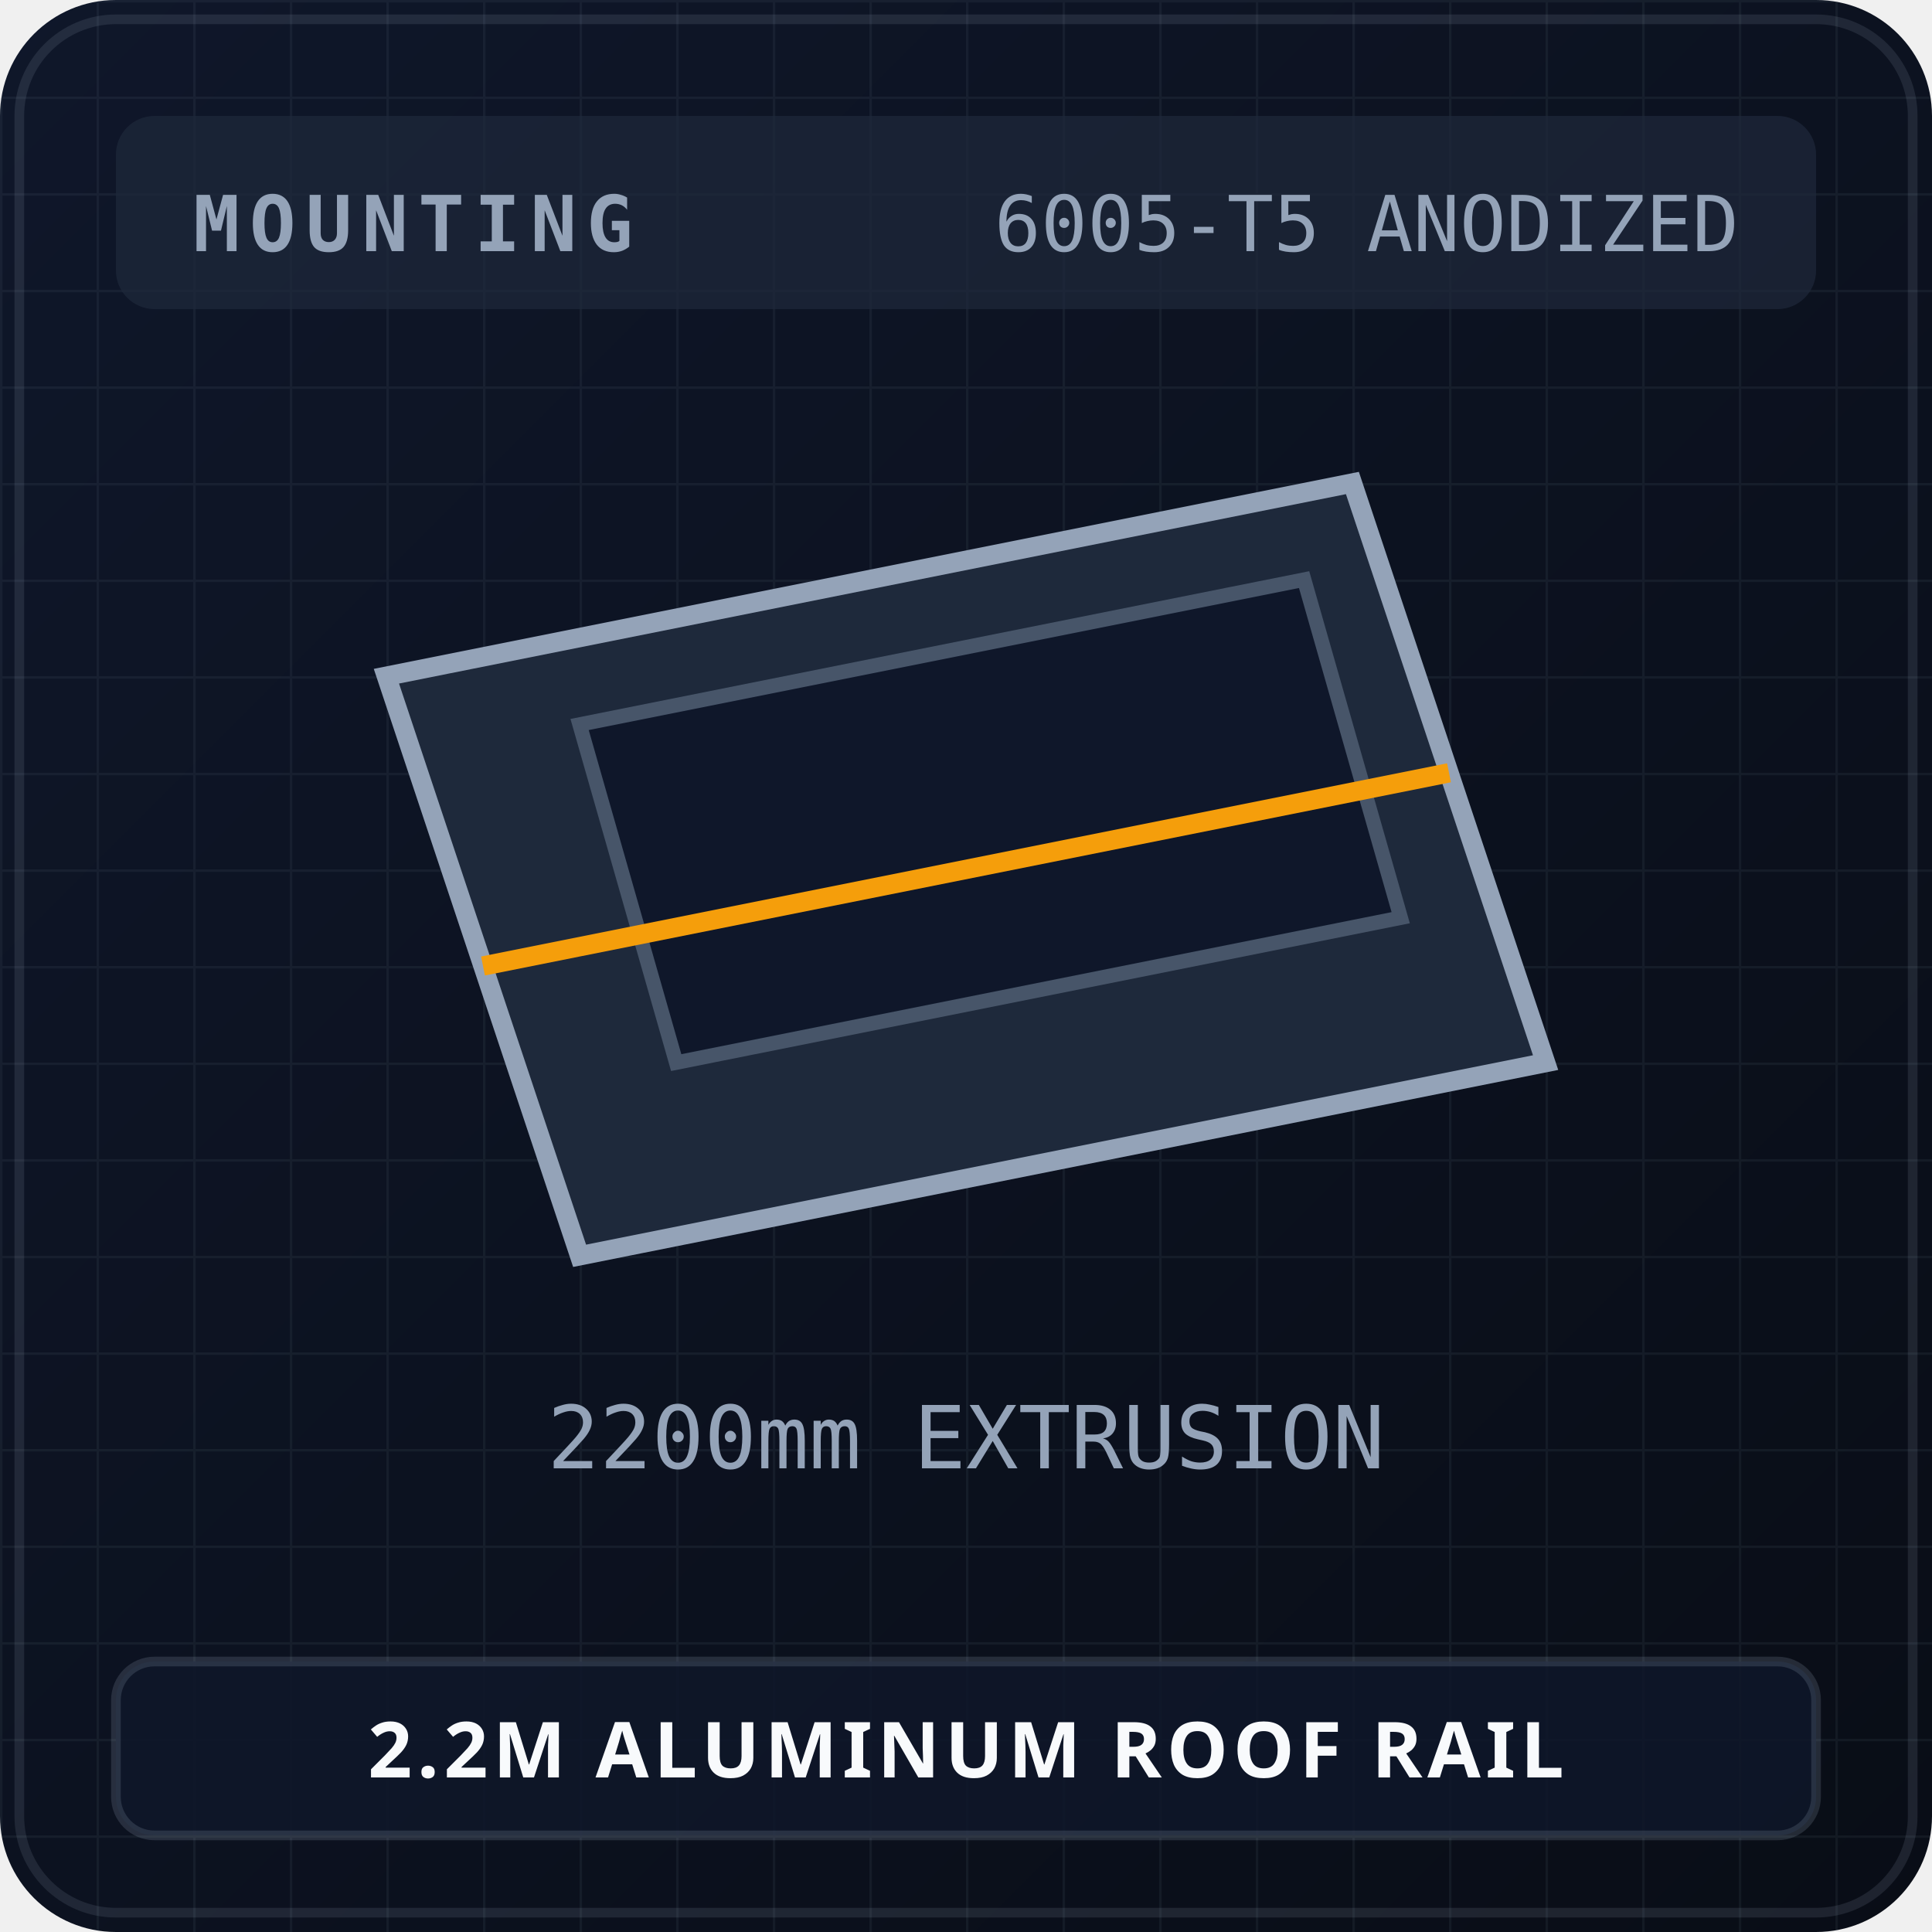
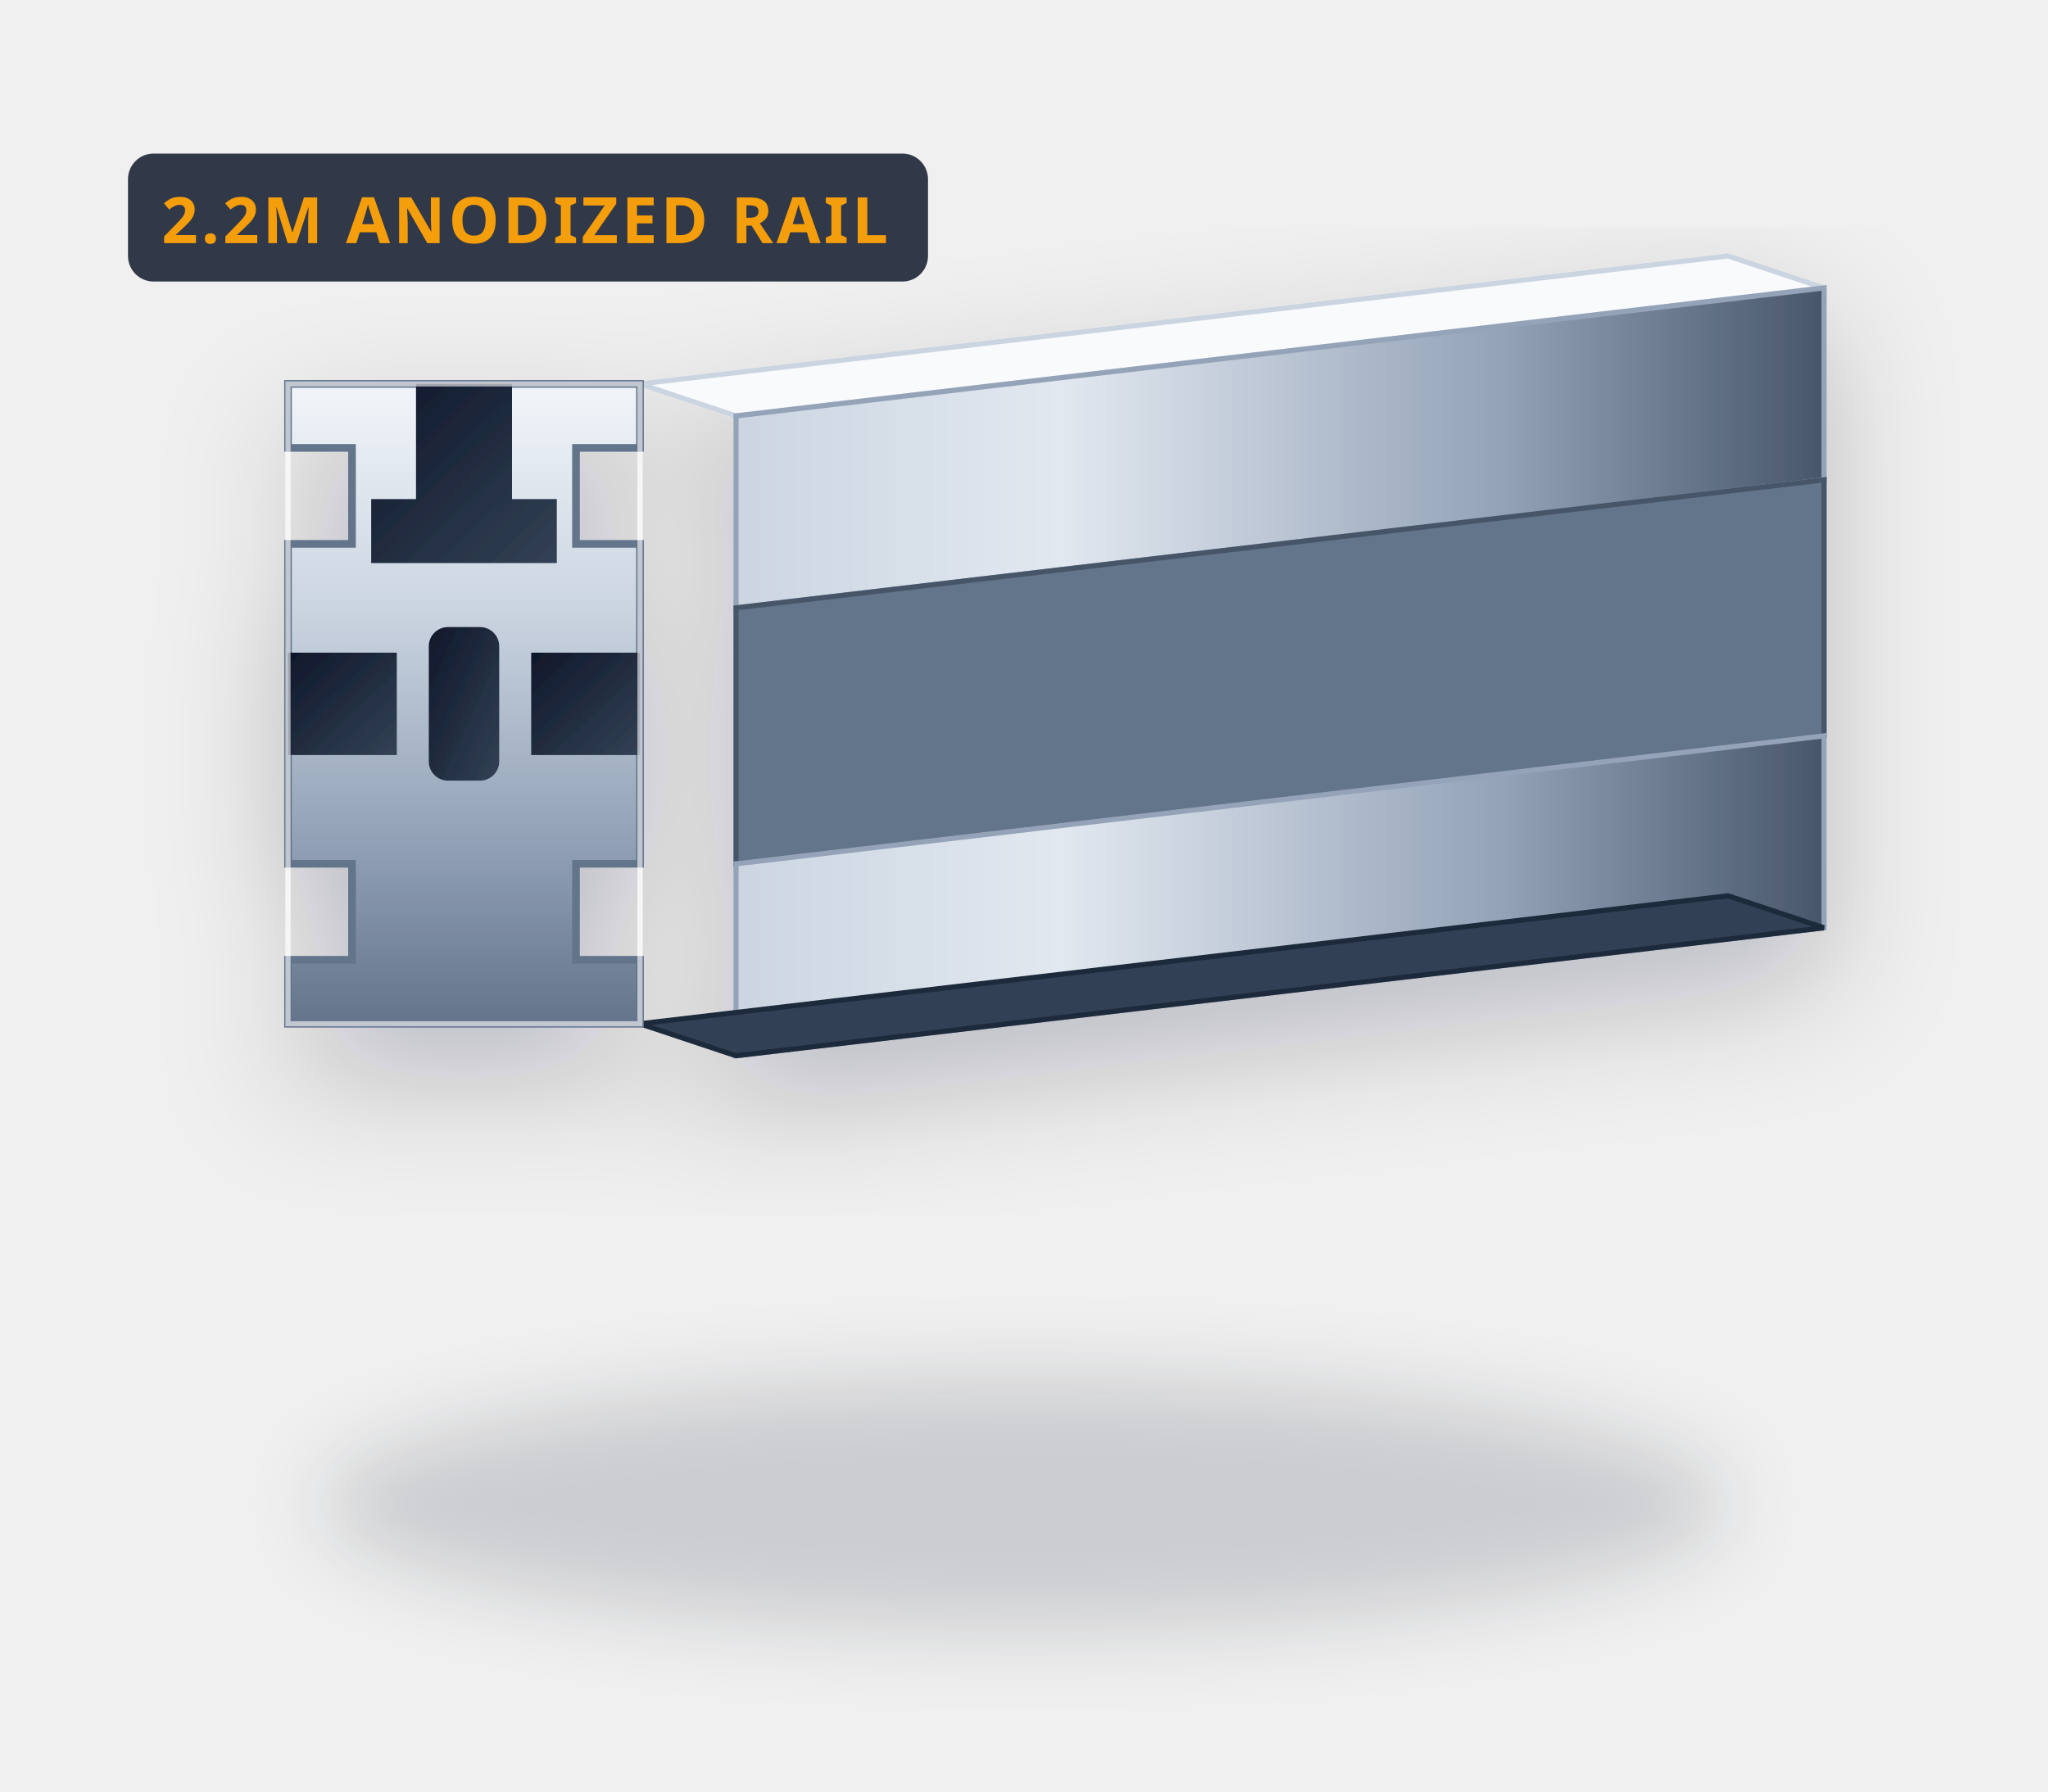
- <svg xmlns="http://www.w3.org/2000/svg" viewBox="0 0 200 200" width="200" height="200">
+ <svg xmlns="http://www.w3.org/2000/svg" viewBox="0 0 320 280" width="100%" height="100%" fill="none">
  <defs>
-     <linearGradient id="bgGrad" x1="0%" y1="0%" x2="100%" y2="100%">
+     <linearGradient id="railProfileFace" x1="0%" y1="0%" x2="0%" y2="100%">
+       <stop offset="0%" stop-color="#F1F5F9" />
+       <stop offset="35%" stop-color="#CBD5E1" />
+       <stop offset="70%" stop-color="#94A3B8" />
+       <stop offset="100%" stop-color="#64748B" />
+     </linearGradient>
+     <linearGradient id="railExtrude" x1="0%" y1="0%" x2="100%" y2="0%">
+       <stop offset="0%" stop-color="#CBD5E1" />
+       <stop offset="30%" stop-color="#E2E8F0" />
+       <stop offset="70%" stop-color="#94A3B8" />
+       <stop offset="100%" stop-color="#475569" />
+     </linearGradient>
+     <linearGradient id="channelDepth" x1="0%" y1="0%" x2="100%" y2="100%">
      <stop offset="0%" stop-color="#0F172A" />
-       <stop offset="100%" stop-color="#090D16" />
+       <stop offset="100%" stop-color="#334155" />
    </linearGradient>
-     <pattern id="grid" width="10" height="10" patternUnits="userSpaceOnUse">
-       <path d="M 10 0 L 0 0 0 10" fill="none" stroke="rgba(148, 163, 184, 0.08)" stroke-width="0.5" />
-     </pattern>
+     <filter id="railShadow" x="-10%" y="-10%" width="130%" height="130%">
+       <feDropShadow dx="0" dy="8" stdDeviation="10" flood-color="#0F172A" flood-opacity="0.22" />
+     </filter>
  </defs>
-   <rect width="200" height="200" rx="12" fill="url(#bgGrad)" />
-   <rect width="200" height="200" rx="12" fill="url(#grid)" />
-   <rect x="2" y="2" width="196" height="196" rx="10" fill="none" stroke="rgba(148, 163, 184, 0.15)" stroke-width="1" />
-   <rect x="12" y="12" width="176" height="20" rx="4" fill="rgba(30, 41, 59, 0.7)" />
-   <text x="20" y="26" fill="#94A3B8" font-size="8" font-weight="700" font-family="monospace" letter-spacing="1">MOUNTING</text>
-   <text x="180" y="26" text-anchor="end" fill="#94A3B8" font-size="8" font-family="monospace">6005-T5 ANODIZED</text>
-   <g transform="translate(0, 0)">
-     <path d="M40 70 L140 50 L160 110 L60 130 Z" fill="#1E293B" stroke="#94A3B8" stroke-width="2" />
-     <path d="M60 75 L135 60 L145 95 L70 110 Z" fill="#0F172A" stroke="#475569" stroke-width="1.5" />
-     <line x1="50" y1="100" x2="150" y2="80" stroke="#F59E0B" stroke-width="2" />
-     <text x="100" y="152" text-anchor="middle" fill="#94A3B8" font-size="9" font-family="monospace">2200mm EXTRUSION</text>
+   <ellipse cx="160" cy="235" rx="110" ry="20" fill="#0F172A" opacity="0.16" filter="blur(6px)" />
+   <g filter="url(#railShadow)">
+     <polygon points="100,60 270,40 285,45 115,65" fill="#F8FAFC" stroke="#CBD5E1" stroke-width="0.8" />
+     <polygon points="115,65 285,45 285,75 115,95" fill="url(#railExtrude)" stroke="#94A3B8" stroke-width="0.8" />
+     <polygon points="115,95 285,75 285,115 115,135" fill="#64748B" stroke="#475569" stroke-width="0.8" />
+     <polygon points="115,135 285,115 285,145 115,165" fill="url(#railExtrude)" stroke="#94A3B8" stroke-width="0.8" />
+     <polygon points="115,165 285,145 270,140 100,160" fill="#334155" stroke="#1E293B" stroke-width="0.8" />
+     <g transform="translate(45, 60)">
+       <path d="         M 0,0          L 55,0          L 55,10          L 45,10          L 45,25          L 55,25          L 55,75          L 45,75          L 45,90          L 55,90          L 55,100          L 0,100          L 0,90          L 10,90          L 10,75          L 0,75          L 0,25          L 10,25          L 10,10          L 0,10          Z       " fill="url(#railProfileFace)" stroke="#64748B" stroke-width="1.2" />
+       <path d="M 20,0 L 35,0 L 35,18 L 42,18 L 42,28 L 13,28 L 13,18 L 20,18 Z" fill="url(#channelDepth)" />
+       <path d="M 55,42 L 38,42 L 38,58 L 55,58 Z" fill="url(#channelDepth)" />
+       <path d="M 0,42 L 17,42 L 17,58 L 0,58 Z" fill="url(#channelDepth)" />
+       <rect x="22" y="38" width="11" height="24" rx="3" fill="url(#channelDepth)" />
+       <path d="M 0,0 L 55,0 L 55,100 L 0,100 Z" fill="none" stroke="#FFFFFF" stroke-width="0.8" opacity="0.6" />
+     </g>
  </g>
-   <rect x="12" y="172" width="176" height="18" rx="4" fill="rgba(15, 23, 42, 0.85)" stroke="rgba(148, 163, 184, 0.2)" stroke-width="1" />
-   <text x="100" y="184" text-anchor="middle" fill="#F8FAFC" font-size="8" font-weight="600" font-family="system-ui, sans-serif" letter-spacing="0.5">2.2M ALUMINUM ROOF RAIL</text>
+   <g transform="translate(20, 24)">
+     <rect x="0" y="0" width="125" height="20" rx="4" fill="#0F172A" opacity="0.85" />
+     <text x="62" y="14" fill="#F59E0B" font-family="system-ui, sans-serif" font-size="10" font-weight="700" text-anchor="middle" letter-spacing="0.5">2.2M ANODIZED RAIL</text>
+   </g>
</svg>
